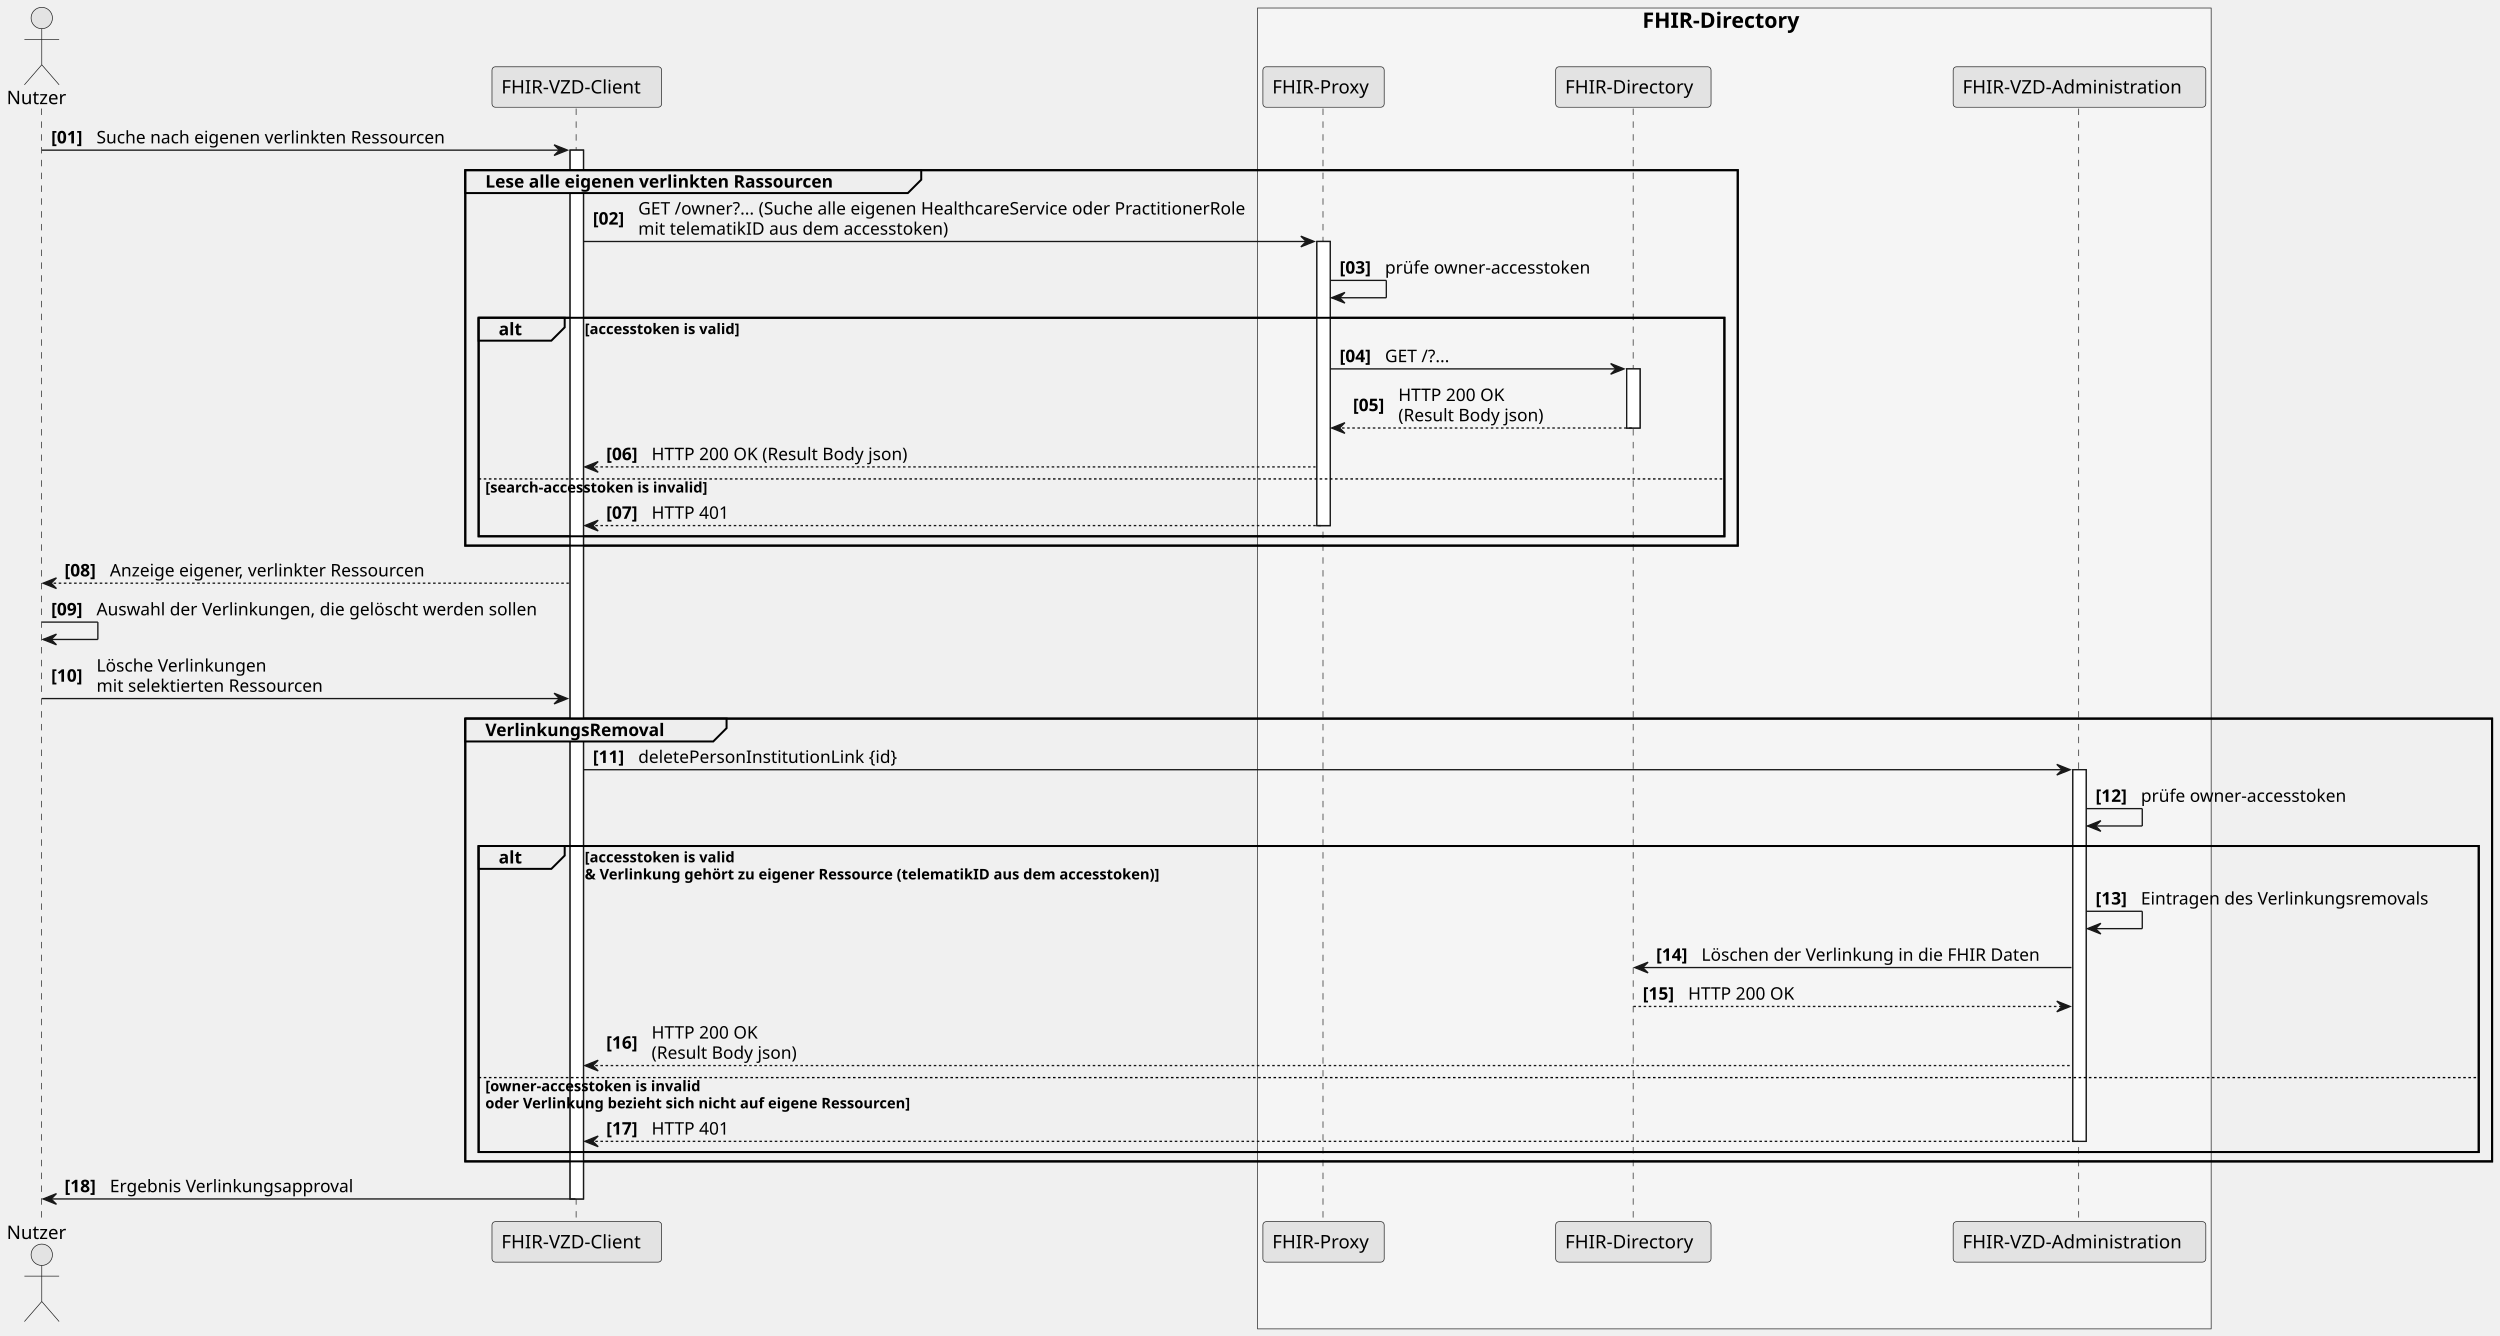
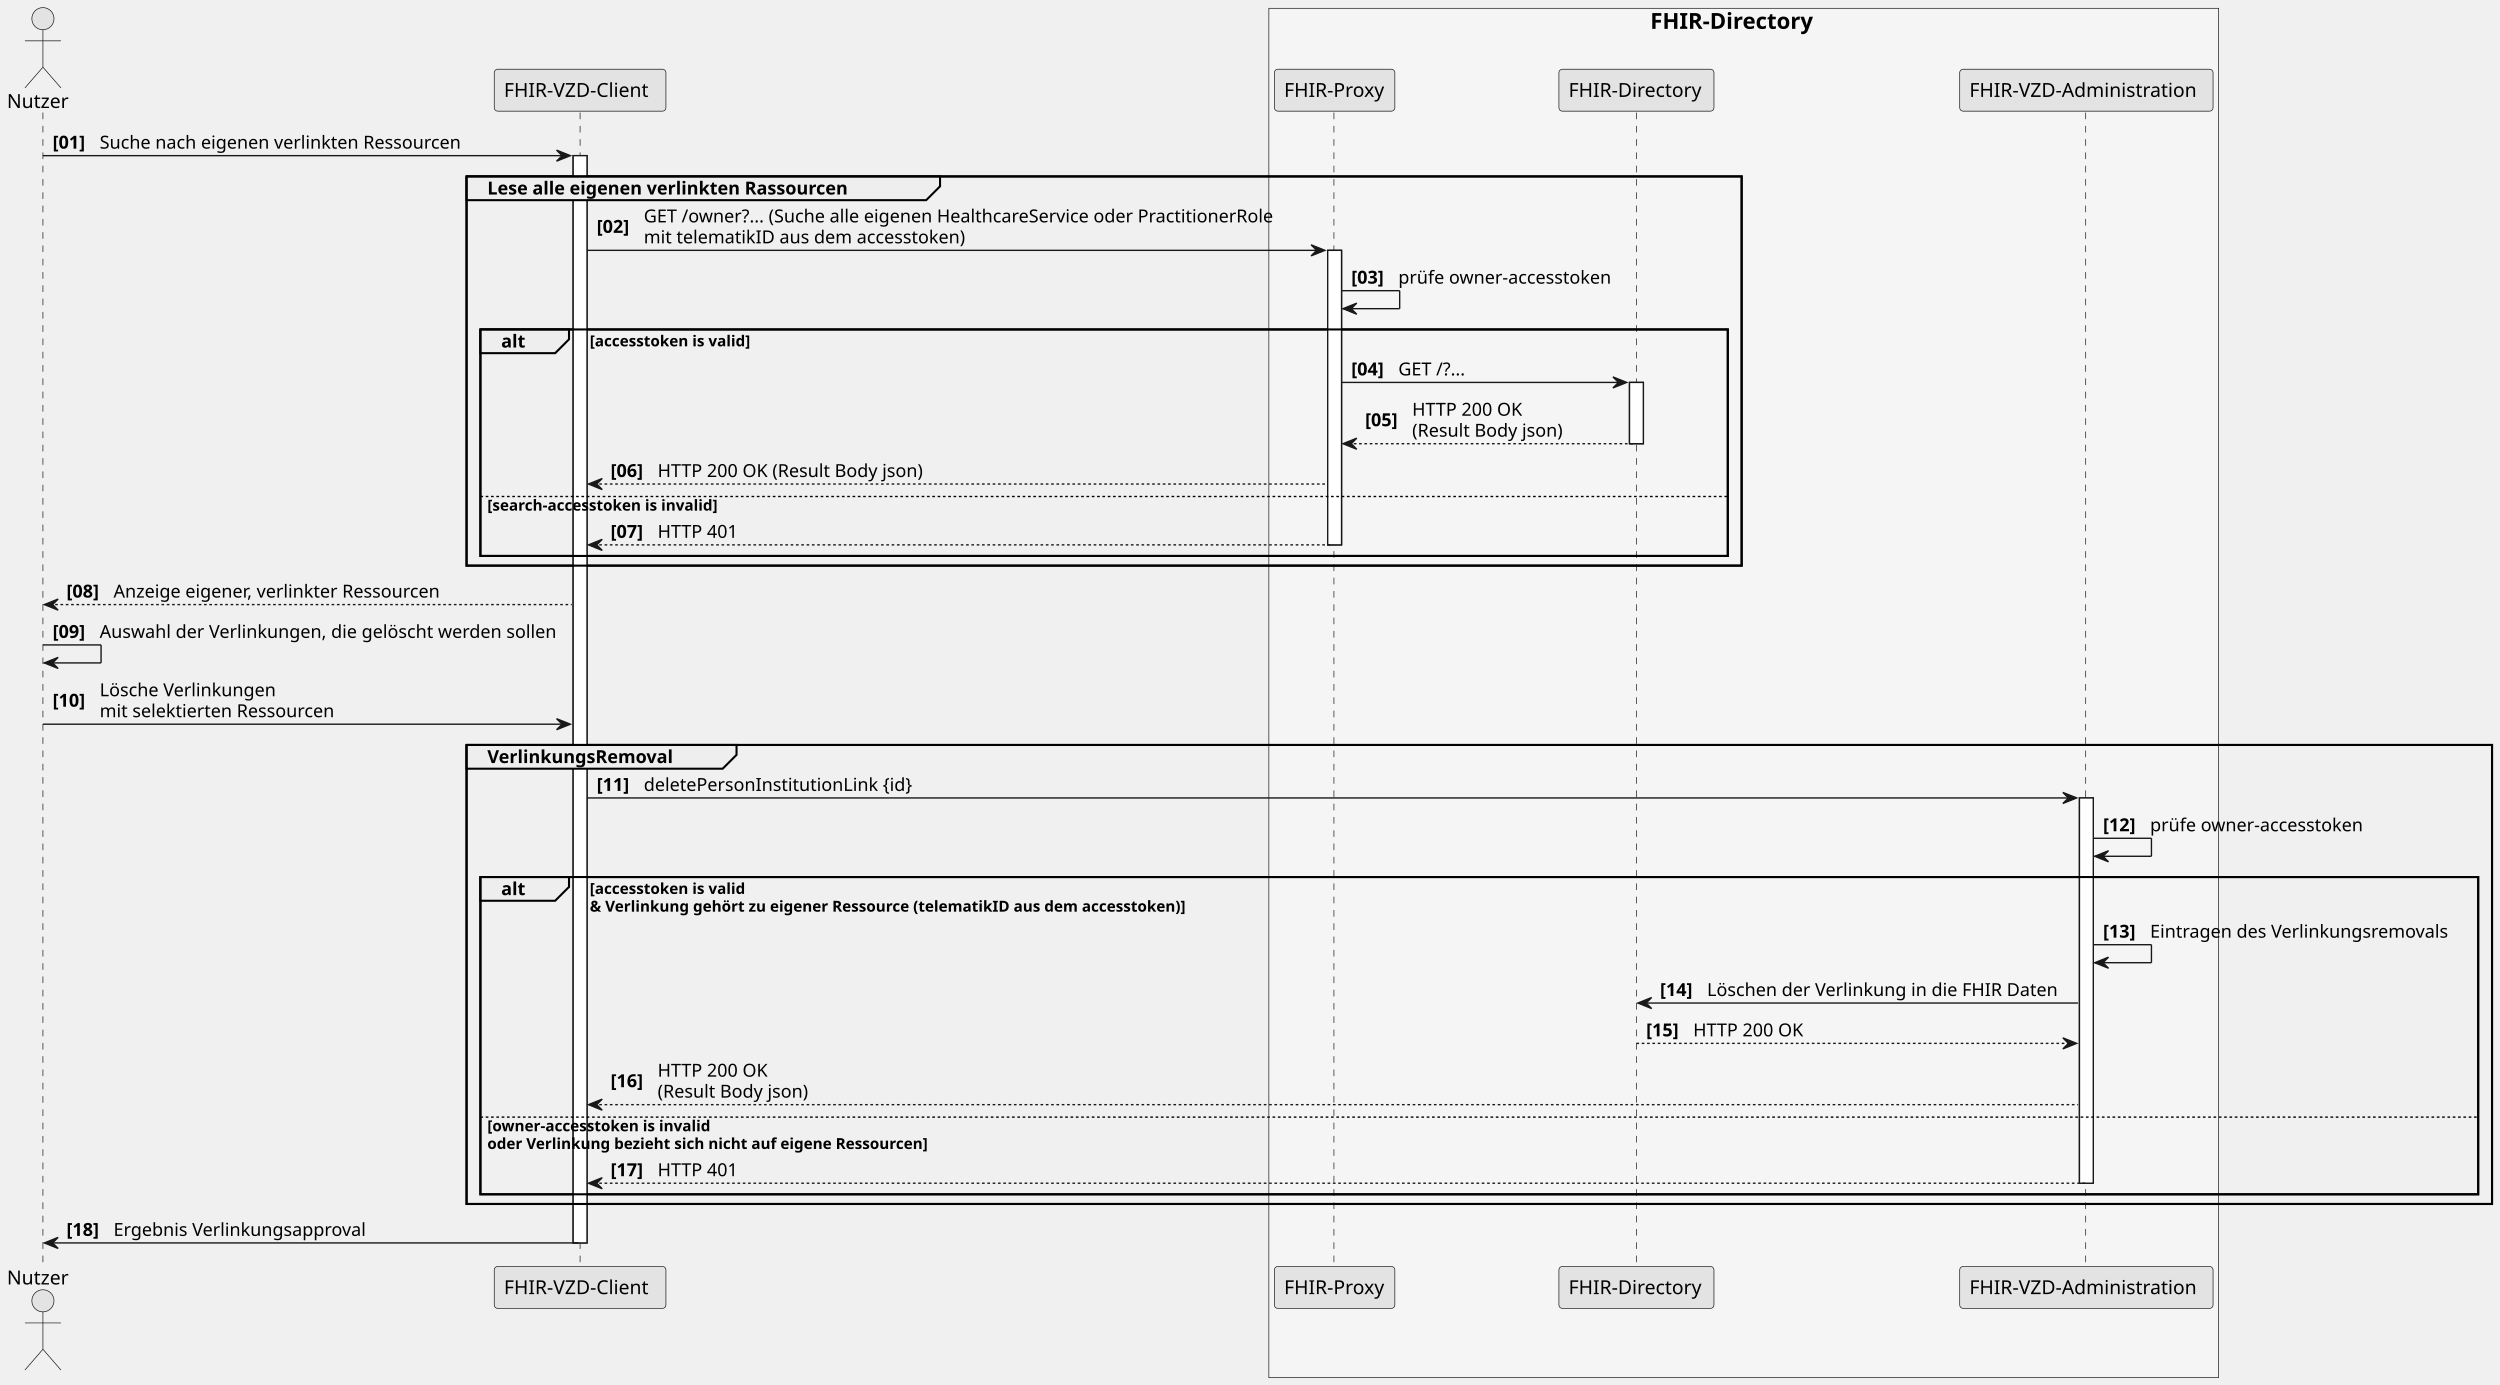
- <svg xmlns="http://www.w3.org/2000/svg" contentStyleType="text/css" height="1042.708px" preserveAspectRatio="none" style="width:1950px;height:1042px;background:#FFFFFF;" version="1.1" viewBox="0 0 1950 1042" width="1950px" zoomAndPan="magnify">
+ <svg xmlns="http://www.w3.org/2000/svg" contentStyleType="text/css" height="1042.708px" preserveAspectRatio="none" style="width:1881px;height:1042px;background:#FFFFFF;" version="1.1" viewBox="0 0 1881 1042" width="1881.25px" zoomAndPan="magnify">
  <defs />
  <g>
-     <rect fill="#F5F5F5" height="1030.282" style="stroke:#181818;stroke-width:0.521;" width="743.806" x="980.895" y="6.25" />
-     <text fill="#000000" font-family="sans-serif" font-size="16.667" font-weight="bold" lengthAdjust="spacing" textLength="138.737" x="1281.072" y="21.72">FHIR-Directory</text>
-     <text fill="#000000" font-family="sans-serif" font-size="13.542" font-weight="bold" lengthAdjust="spacing" textLength="4.715" x="1419.809" y="22.457"> </text>
-     <rect fill="#FFFFFF" height="818.066" style="stroke:#181818;stroke-width:1.042;" width="10.417" x="444.695" y="117.114" />
-     <rect fill="#FFFFFF" height="221.598" style="stroke:#181818;stroke-width:1.042;" width="10.417" x="1027.157" y="188.363" />
-     <rect fill="#FFFFFF" height="46.11" style="stroke:#181818;stroke-width:1.042;" width="10.417" x="1268.82" y="287.736" />
-     <rect fill="#FFFFFF" height="289.876" style="stroke:#181818;stroke-width:1.042;" width="10.417" x="1616.796" y="600.374" />
-     <rect fill="none" height="292.847" style="stroke:#000000;stroke-width:1.562;" width="992.531" x="362.914" y="132.739" />
-     <rect fill="none" height="170.418" style="stroke:#000000;stroke-width:1.562;" width="971.698" x="373.331" y="247.876" />
-     <rect fill="none" height="345.361" style="stroke:#000000;stroke-width:1.562;" width="1580.922" x="362.914" y="560.514" />
-     <rect fill="none" height="238.696" style="stroke:#000000;stroke-width:1.562;" width="1560.089" x="373.331" y="659.888" />
+     <rect fill="#F5F5F5" height="1030.282" style="stroke:#181818;stroke-width:0.521;" width="714.583" x="954.688" y="6.25" />
+     <text fill="#000000" font-family="sans-serif" font-size="16.667" font-weight="bold" lengthAdjust="spacing" textLength="135.417" x="1241.667" y="21.72">FHIR-Directory</text>
+     <text fill="#000000" font-family="sans-serif" font-size="13.542" font-weight="bold" lengthAdjust="spacing" textLength="5.208" x="1377.083" y="22.457"> </text>
+     <rect fill="#FFFFFF" height="818.066" style="stroke:#181818;stroke-width:1.042;" width="10.417" x="431.25" y="117.114" />
+     <rect fill="#FFFFFF" height="221.598" style="stroke:#181818;stroke-width:1.042;" width="10.417" x="998.958" y="188.363" />
+     <rect fill="#FFFFFF" height="46.11" style="stroke:#181818;stroke-width:1.042;" width="10.417" x="1226.042" y="287.736" />
+     <rect fill="#FFFFFF" height="289.876" style="stroke:#181818;stroke-width:1.042;" width="10.417" x="1564.583" y="600.374" />
+     <rect fill="none" height="292.847" style="stroke:#000000;stroke-width:1.562;" width="959.375" x="351.042" y="132.739" />
+     <rect fill="none" height="170.418" style="stroke:#000000;stroke-width:1.562;" width="938.542" x="361.458" y="247.876" />
+     <rect fill="none" height="345.361" style="stroke:#000000;stroke-width:1.562;" width="1523.958" x="351.042" y="560.514" />
+     <rect fill="none" height="238.696" style="stroke:#000000;stroke-width:1.562;" width="1503.125" x="361.458" y="659.888" />
    <line style="stroke:#181818;stroke-width:0.521;stroke-dasharray:5.0,5.0;" x1="32.292" x2="32.292" y1="84.684" y2="953.931" />
-     <line style="stroke:#181818;stroke-width:0.521;stroke-dasharray:5.0,5.0;" x1="449.372" x2="449.372" y1="84.684" y2="953.931" />
-     <line style="stroke:#181818;stroke-width:0.521;stroke-dasharray:5.0,5.0;" x1="1031.937" x2="1031.937" y1="84.684" y2="953.931" />
-     <line style="stroke:#181818;stroke-width:0.521;stroke-dasharray:5.0,5.0;" x1="1273.862" x2="1273.862" y1="84.684" y2="953.931" />
-     <line style="stroke:#181818;stroke-width:0.521;stroke-dasharray:5.0,5.0;" x1="1621.391" x2="1621.391" y1="84.684" y2="953.931" />
-     <text fill="#000000" font-family="sans-serif" font-size="14.583" lengthAdjust="spacing" textLength="48.492" x="5.208" y="81.245">Nutzer</text>
-     <ellipse cx="32.58" cy="14.062" fill="#E3E3E3" rx="8.333" ry="8.333" style="stroke:#181818;stroke-width:0.521;" />
-     <path d="M32.58,22.396 L32.58,50.521 M19.038,30.729 L46.121,30.729 M32.58,50.521 L19.038,66.146 M32.58,50.521 L46.121,66.146 " fill="none" style="stroke:#181818;stroke-width:0.521;" />
-     <text fill="#000000" font-family="sans-serif" font-size="14.583" lengthAdjust="spacing" textLength="48.492" x="5.208" y="966.426">Nutzer</text>
-     <ellipse cx="32.58" cy="978.719" fill="#E3E3E3" rx="8.333" ry="8.333" style="stroke:#181818;stroke-width:0.521;" />
-     <path d="M32.58,987.052 L32.58,1015.177 M19.038,995.386 L46.121,995.386 M32.58,1015.177 L19.038,1030.802 M32.58,1015.177 L46.121,1030.802 " fill="none" style="stroke:#181818;stroke-width:0.521;" />
-     <rect fill="#E3E3E3" height="31.559" rx="2.604" ry="2.604" style="stroke:#181818;stroke-width:0.521;" width="132.311" x="383.747" y="52.083" />
-     <text fill="#000000" font-family="sans-serif" font-size="14.583" lengthAdjust="spacing" textLength="117.728" x="391.039" y="72.912">FHIR-VZD-Client</text>
-     <rect fill="#E3E3E3" height="31.559" rx="2.604" ry="2.604" style="stroke:#181818;stroke-width:0.521;" width="132.311" x="383.747" y="952.889" />
-     <text fill="#000000" font-family="sans-serif" font-size="14.583" lengthAdjust="spacing" textLength="117.728" x="391.039" y="973.717">FHIR-VZD-Client</text>
-     <rect fill="#E3E3E3" height="31.559" rx="2.604" ry="2.604" style="stroke:#181818;stroke-width:0.521;" width="94.606" x="985.062" y="52.083" />
-     <text fill="#000000" font-family="sans-serif" font-size="14.583" lengthAdjust="spacing" textLength="80.023" x="992.353" y="72.912">FHIR-Proxy</text>
-     <rect fill="#E3E3E3" height="31.559" rx="2.604" ry="2.604" style="stroke:#181818;stroke-width:0.521;" width="94.606" x="985.062" y="952.889" />
-     <text fill="#000000" font-family="sans-serif" font-size="14.583" lengthAdjust="spacing" textLength="80.023" x="992.353" y="973.717">FHIR-Proxy</text>
-     <rect fill="#E3E3E3" height="31.559" rx="2.604" ry="2.604" style="stroke:#181818;stroke-width:0.521;" width="121.167" x="1213.445" y="52.083" />
-     <text fill="#000000" font-family="sans-serif" font-size="14.583" lengthAdjust="spacing" textLength="106.584" x="1220.737" y="72.912">FHIR-Directory</text>
-     <rect fill="#E3E3E3" height="31.559" rx="2.604" ry="2.604" style="stroke:#181818;stroke-width:0.521;" width="121.167" x="1213.445" y="952.889" />
-     <text fill="#000000" font-family="sans-serif" font-size="14.583" lengthAdjust="spacing" textLength="106.584" x="1220.737" y="973.717">FHIR-Directory</text>
-     <rect fill="#E3E3E3" height="31.559" rx="2.604" ry="2.604" style="stroke:#181818;stroke-width:0.521;" width="197.06" x="1523.474" y="52.083" />
-     <text fill="#000000" font-family="sans-serif" font-size="14.583" lengthAdjust="spacing" textLength="182.477" x="1530.766" y="72.912">FHIR-VZD-Administration</text>
-     <rect fill="#E3E3E3" height="31.559" rx="2.604" ry="2.604" style="stroke:#181818;stroke-width:0.521;" width="197.06" x="1523.474" y="952.889" />
-     <text fill="#000000" font-family="sans-serif" font-size="14.583" lengthAdjust="spacing" textLength="182.477" x="1530.766" y="973.717">FHIR-VZD-Administration</text>
-     <rect fill="#FFFFFF" height="818.066" style="stroke:#181818;stroke-width:1.042;" width="10.417" x="444.695" y="117.114" />
-     <rect fill="#FFFFFF" height="221.598" style="stroke:#181818;stroke-width:1.042;" width="10.417" x="1027.157" y="188.363" />
-     <rect fill="#FFFFFF" height="46.11" style="stroke:#181818;stroke-width:1.042;" width="10.417" x="1268.82" y="287.736" />
-     <rect fill="#FFFFFF" height="289.876" style="stroke:#181818;stroke-width:1.042;" width="10.417" x="1616.796" y="600.374" />
-     <polygon fill="#181818" points="432.195,112.948,442.611,117.114,432.195,121.281,436.361,117.114" style="stroke:#181818;stroke-width:1.042;" />
-     <line style="stroke:#181818;stroke-width:1.042;" x1="32.58" x2="438.445" y1="117.114" y2="117.114" />
-     <text fill="#000000" font-family="sans-serif" font-size="13.542" font-weight="bold" lengthAdjust="spacing" textLength="31.223" x="39.871" y="111.837">[01]</text>
-     <text fill="#000000" font-family="sans-serif" font-size="13.542" lengthAdjust="spacing" textLength="292.911" x="75.26" y="111.837">Suche nach eigenen verlinkten Ressourcen</text>
-     <path d="M362.914,132.739 L718.556,132.739 L718.556,140.169 L708.139,150.586 L362.914,150.586 L362.914,132.739 " fill="#EEEEEE" style="stroke:#000000;stroke-width:1.562;" />
-     <rect fill="none" height="292.847" style="stroke:#000000;stroke-width:1.562;" width="992.531" x="362.914" y="132.739" />
-     <text fill="#000000" font-family="sans-serif" font-size="13.542" font-weight="bold" lengthAdjust="spacing" textLength="308.767" x="378.539" y="146.351">Lese alle eigenen verlinkten Rassourcen</text>
-     <polygon fill="#181818" points="1014.657,184.196,1025.073,188.363,1014.657,192.529,1018.823,188.363" style="stroke:#181818;stroke-width:1.042;" />
-     <line style="stroke:#181818;stroke-width:1.042;" x1="455.111" x2="1020.907" y1="188.363" y2="188.363" />
-     <text fill="#000000" font-family="sans-serif" font-size="13.542" font-weight="bold" lengthAdjust="spacing" textLength="31.223" x="462.403" y="175.204">[02]</text>
-     <text fill="#000000" font-family="sans-serif" font-size="13.542" lengthAdjust="spacing" textLength="512.56" x="497.792" y="167.322">GET /owner?... (Suche alle eigenen HealthcareService oder PractitionerRole</text>
-     <text fill="#000000" font-family="sans-serif" font-size="13.542" lengthAdjust="spacing" textLength="261.358" x="497.792" y="183.086">mit telematikID aus dem accesstoken)</text>
-     <line style="stroke:#181818;stroke-width:1.042;" x1="1037.573" x2="1081.323" y1="218.709" y2="218.709" />
-     <line style="stroke:#181818;stroke-width:1.042;" x1="1081.323" x2="1081.323" y1="218.709" y2="232.251" />
-     <line style="stroke:#181818;stroke-width:1.042;" x1="1038.615" x2="1081.323" y1="232.251" y2="232.251" />
-     <polygon fill="#181818" points="1049.032,228.084,1038.615,232.251,1049.032,236.418,1044.865,232.251" style="stroke:#181818;stroke-width:1.042;" />
-     <text fill="#000000" font-family="sans-serif" font-size="13.542" font-weight="bold" lengthAdjust="spacing" textLength="31.223" x="1044.865" y="213.432">[03]</text>
-     <text fill="#000000" font-family="sans-serif" font-size="13.542" lengthAdjust="spacing" textLength="170.858" x="1080.254" y="213.432">prüfe owner-accesstoken</text>
-     <path d="M373.331,247.876 L440.459,247.876 L440.459,255.306 L430.042,265.723 L373.331,265.723 L373.331,247.876 " fill="#EEEEEE" style="stroke:#000000;stroke-width:1.562;" />
-     <rect fill="none" height="170.418" style="stroke:#000000;stroke-width:1.562;" width="971.698" x="373.331" y="247.876" />
-     <text fill="#000000" font-family="sans-serif" font-size="13.542" font-weight="bold" lengthAdjust="spacing" textLength="20.253" x="388.956" y="261.487">alt</text>
-     <text fill="#000000" font-family="sans-serif" font-size="11.458" font-weight="bold" lengthAdjust="spacing" textLength="140.085" x="456.084" y="260.595">[accesstoken is valid]</text>
-     <polygon fill="#181818" points="1256.32,283.569,1266.737,287.736,1256.32,291.903,1260.487,287.736" style="stroke:#181818;stroke-width:1.042;" />
-     <line style="stroke:#181818;stroke-width:1.042;" x1="1037.573" x2="1262.57" y1="287.736" y2="287.736" />
-     <text fill="#000000" font-family="sans-serif" font-size="13.542" font-weight="bold" lengthAdjust="spacing" textLength="31.223" x="1044.865" y="282.459">[04]</text>
-     <text fill="#000000" font-family="sans-serif" font-size="13.542" lengthAdjust="spacing" textLength="56.289" x="1080.254" y="282.459">GET /?...</text>
-     <polygon fill="#181818" points="1049.032,329.679,1038.615,333.846,1049.032,338.013,1044.865,333.846" style="stroke:#181818;stroke-width:1.042;" />
-     <line style="stroke:#181818;stroke-width:1.042;stroke-dasharray:2.0,2.0;" x1="1042.782" x2="1272.987" y1="333.846" y2="333.846" />
-     <text fill="#000000" font-family="sans-serif" font-size="13.542" font-weight="bold" lengthAdjust="spacing" textLength="31.223" x="1055.282" y="320.687">[05]</text>
-     <text fill="#000000" font-family="sans-serif" font-size="13.542" lengthAdjust="spacing" textLength="88.887" x="1090.671" y="312.806">HTTP 200 OK</text>
-     <text fill="#000000" font-family="sans-serif" font-size="13.542" lengthAdjust="spacing" textLength="123.495" x="1090.671" y="328.569">(Result Body json)</text>
-     <polygon fill="#181818" points="466.57,360.026,456.153,364.193,466.57,368.359,462.403,364.193" style="stroke:#181818;stroke-width:1.042;" />
-     <line style="stroke:#181818;stroke-width:1.042;stroke-dasharray:2.0,2.0;" x1="460.32" x2="1026.115" y1="364.193" y2="364.193" />
-     <text fill="#000000" font-family="sans-serif" font-size="13.542" font-weight="bold" lengthAdjust="spacing" textLength="31.223" x="472.82" y="358.916">[06]</text>
-     <text fill="#000000" font-family="sans-serif" font-size="13.542" lengthAdjust="spacing" textLength="216.686" x="508.209" y="358.916">HTTP 200 OK (Result Body json)</text>
-     <line style="stroke:#000000;stroke-width:1.042;stroke-dasharray:2.0,2.0;" x1="373.331" x2="1345.029" y1="373.568" y2="373.568" />
-     <text fill="#000000" font-family="sans-serif" font-size="11.458" font-weight="bold" lengthAdjust="spacing" textLength="199.849" x="378.539" y="384.204">[search-accesstoken is invalid]</text>
-     <polygon fill="#181818" points="466.57,405.794,456.153,409.961,466.57,414.128,462.403,409.961" style="stroke:#181818;stroke-width:1.042;" />
-     <line style="stroke:#181818;stroke-width:1.042;stroke-dasharray:2.0,2.0;" x1="460.32" x2="1031.323" y1="409.961" y2="409.961" />
-     <text fill="#000000" font-family="sans-serif" font-size="13.542" font-weight="bold" lengthAdjust="spacing" textLength="31.223" x="472.82" y="404.684">[07]</text>
-     <text fill="#000000" font-family="sans-serif" font-size="13.542" lengthAdjust="spacing" textLength="65.044" x="508.209" y="404.684">HTTP 401</text>
-     <polygon fill="#181818" points="44.038,450.724,33.621,454.891,44.038,459.058,39.871,454.891" style="stroke:#181818;stroke-width:1.042;" />
-     <line style="stroke:#181818;stroke-width:1.042;stroke-dasharray:2.0,2.0;" x1="37.788" x2="443.653" y1="454.891" y2="454.891" />
-     <text fill="#000000" font-family="sans-serif" font-size="13.542" font-weight="bold" lengthAdjust="spacing" textLength="31.223" x="50.288" y="449.614">[08]</text>
-     <text fill="#000000" font-family="sans-serif" font-size="13.542" lengthAdjust="spacing" textLength="266.41" x="85.677" y="449.614">Anzeige eigener, verlinkter Ressourcen</text>
-     <line style="stroke:#181818;stroke-width:1.042;" x1="32.58" x2="76.329" y1="485.238" y2="485.238" />
-     <line style="stroke:#181818;stroke-width:1.042;" x1="76.329" x2="76.329" y1="485.238" y2="498.779" />
-     <line style="stroke:#181818;stroke-width:1.042;" x1="33.621" x2="76.329" y1="498.779" y2="498.779" />
-     <polygon fill="#181818" points="44.038,494.613,33.621,498.779,44.038,502.946,39.871,498.779" style="stroke:#181818;stroke-width:1.042;" />
-     <text fill="#000000" font-family="sans-serif" font-size="13.542" font-weight="bold" lengthAdjust="spacing" textLength="31.223" x="39.871" y="479.961">[09]</text>
-     <text fill="#000000" font-family="sans-serif" font-size="13.542" lengthAdjust="spacing" textLength="367.351" x="75.26" y="479.961">Auswahl der Verlinkungen, die gelöscht werden sollen</text>
-     <polygon fill="#181818" points="432.195,540.723,442.611,544.889,432.195,549.056,436.361,544.889" style="stroke:#181818;stroke-width:1.042;" />
-     <line style="stroke:#181818;stroke-width:1.042;" x1="32.58" x2="438.445" y1="544.889" y2="544.889" />
-     <text fill="#000000" font-family="sans-serif" font-size="13.542" font-weight="bold" lengthAdjust="spacing" textLength="31.223" x="39.871" y="531.731">[10]</text>
-     <text fill="#000000" font-family="sans-serif" font-size="13.542" lengthAdjust="spacing" textLength="141.334" x="75.26" y="523.849">Lösche Verlinkungen</text>
-     <text fill="#000000" font-family="sans-serif" font-size="13.542" lengthAdjust="spacing" textLength="190.033" x="75.26" y="539.612">mit selektierten Ressourcen</text>
-     <path d="M362.914,560.514 L566.728,560.514 L566.728,567.944 L556.312,578.361 L362.914,578.361 L362.914,560.514 " fill="#EEEEEE" style="stroke:#000000;stroke-width:1.562;" />
-     <rect fill="none" height="345.361" style="stroke:#000000;stroke-width:1.562;" width="1580.922" x="362.914" y="560.514" />
-     <text fill="#000000" font-family="sans-serif" font-size="13.542" font-weight="bold" lengthAdjust="spacing" textLength="156.939" x="378.539" y="574.126">VerlinkungsRemoval</text>
-     <polygon fill="#181818" points="1604.296,596.208,1614.713,600.374,1604.296,604.541,1608.463,600.374" style="stroke:#181818;stroke-width:1.042;" />
-     <line style="stroke:#181818;stroke-width:1.042;" x1="455.111" x2="1610.546" y1="600.374" y2="600.374" />
-     <text fill="#000000" font-family="sans-serif" font-size="13.542" font-weight="bold" lengthAdjust="spacing" textLength="31.223" x="462.403" y="595.097">[11]</text>
-     <text fill="#000000" font-family="sans-serif" font-size="13.542" lengthAdjust="spacing" textLength="218.809" x="497.792" y="595.097">deletePersonInstitutionLink {id}</text>
-     <line style="stroke:#181818;stroke-width:1.042;" x1="1627.213" x2="1670.963" y1="630.721" y2="630.721" />
-     <line style="stroke:#181818;stroke-width:1.042;" x1="1670.963" x2="1670.963" y1="630.721" y2="644.263" />
-     <line style="stroke:#181818;stroke-width:1.042;" x1="1628.254" x2="1670.963" y1="644.263" y2="644.263" />
-     <polygon fill="#181818" points="1638.671,640.096,1628.254,644.263,1638.671,648.429,1634.504,644.263" style="stroke:#181818;stroke-width:1.042;" />
-     <text fill="#000000" font-family="sans-serif" font-size="13.542" font-weight="bold" lengthAdjust="spacing" textLength="31.223" x="1634.504" y="625.444">[12]</text>
-     <text fill="#000000" font-family="sans-serif" font-size="13.542" lengthAdjust="spacing" textLength="170.858" x="1669.893" y="625.444">prüfe owner-accesstoken</text>
-     <path d="M373.331,659.888 L440.459,659.888 L440.459,667.318 L430.042,677.734 L373.331,677.734 L373.331,659.888 " fill="#EEEEEE" style="stroke:#000000;stroke-width:1.562;" />
-     <rect fill="none" height="238.696" style="stroke:#000000;stroke-width:1.562;" width="1560.089" x="373.331" y="659.888" />
-     <text fill="#000000" font-family="sans-serif" font-size="13.542" font-weight="bold" lengthAdjust="spacing" textLength="20.253" x="388.956" y="673.499">alt</text>
-     <text fill="#000000" font-family="sans-serif" font-size="11.458" font-weight="bold" lengthAdjust="spacing" textLength="134.848" x="456.084" y="672.607">[accesstoken is valid</text>
-     <text fill="#000000" font-family="sans-serif" font-size="11.458" font-weight="bold" lengthAdjust="spacing" textLength="511.401" x="456.084" y="685.945">&amp; Verlinkung gehört zu eigener Ressource (telematikID aus dem accesstoken)]</text>
-     <line style="stroke:#181818;stroke-width:1.042;" x1="1627.213" x2="1670.963" y1="710.799" y2="710.799" />
-     <line style="stroke:#181818;stroke-width:1.042;" x1="1670.963" x2="1670.963" y1="710.799" y2="724.341" />
-     <line style="stroke:#181818;stroke-width:1.042;" x1="1628.254" x2="1670.963" y1="724.341" y2="724.341" />
-     <polygon fill="#181818" points="1638.671,720.174,1628.254,724.341,1638.671,728.508,1634.504,724.341" style="stroke:#181818;stroke-width:1.042;" />
-     <text fill="#000000" font-family="sans-serif" font-size="13.542" font-weight="bold" lengthAdjust="spacing" textLength="31.223" x="1634.504" y="705.522">[13]</text>
-     <text fill="#000000" font-family="sans-serif" font-size="13.542" lengthAdjust="spacing" textLength="240.609" x="1669.893" y="705.522">Eintragen des Verlinkungsremovals</text>
-     <polygon fill="#181818" points="1285.487,750.521,1275.07,754.688,1285.487,758.854,1281.32,754.688" style="stroke:#181818;stroke-width:1.042;" />
-     <line style="stroke:#181818;stroke-width:1.042;" x1="1279.237" x2="1615.754" y1="754.688" y2="754.688" />
-     <text fill="#000000" font-family="sans-serif" font-size="13.542" font-weight="bold" lengthAdjust="spacing" textLength="31.223" x="1291.737" y="749.41">[14]</text>
-     <text fill="#000000" font-family="sans-serif" font-size="13.542" lengthAdjust="spacing" textLength="282.378" x="1327.126" y="749.41">Löschen der Verlinkung in die FHIR Daten</text>
-     <polygon fill="#181818" points="1604.296,780.867,1614.713,785.034,1604.296,789.201,1608.463,785.034" style="stroke:#181818;stroke-width:1.042;" />
-     <line style="stroke:#181818;stroke-width:1.042;stroke-dasharray:2.0,2.0;" x1="1274.028" x2="1610.546" y1="785.034" y2="785.034" />
-     <text fill="#000000" font-family="sans-serif" font-size="13.542" font-weight="bold" lengthAdjust="spacing" textLength="31.223" x="1281.32" y="779.757">[15]</text>
-     <text fill="#000000" font-family="sans-serif" font-size="13.542" lengthAdjust="spacing" textLength="88.887" x="1316.709" y="779.757">HTTP 200 OK</text>
-     <polygon fill="#181818" points="466.57,826.977,456.153,831.144,466.57,835.311,462.403,831.144" style="stroke:#181818;stroke-width:1.042;" />
-     <line style="stroke:#181818;stroke-width:1.042;stroke-dasharray:2.0,2.0;" x1="460.32" x2="1615.754" y1="831.144" y2="831.144" />
-     <text fill="#000000" font-family="sans-serif" font-size="13.542" font-weight="bold" lengthAdjust="spacing" textLength="31.223" x="472.82" y="817.986">[16]</text>
-     <text fill="#000000" font-family="sans-serif" font-size="13.542" lengthAdjust="spacing" textLength="88.887" x="508.209" y="810.104">HTTP 200 OK</text>
-     <text fill="#000000" font-family="sans-serif" font-size="13.542" lengthAdjust="spacing" textLength="123.495" x="508.209" y="825.867">(Result Body json)</text>
-     <line style="stroke:#000000;stroke-width:1.042;stroke-dasharray:2.0,2.0;" x1="373.331" x2="1933.419" y1="840.519" y2="840.519" />
-     <text fill="#000000" font-family="sans-serif" font-size="11.458" font-weight="bold" lengthAdjust="spacing" textLength="191.726" x="378.539" y="851.155">[owner-accesstoken is invalid</text>
-     <text fill="#000000" font-family="sans-serif" font-size="11.458" font-weight="bold" lengthAdjust="spacing" textLength="378.394" x="378.539" y="864.493">oder Verlinkung bezieht sich nicht auf eigene Ressourcen]</text>
-     <polygon fill="#181818" points="466.57,886.084,456.153,890.251,466.57,894.417,462.403,890.251" style="stroke:#181818;stroke-width:1.042;" />
-     <line style="stroke:#181818;stroke-width:1.042;stroke-dasharray:2.0,2.0;" x1="460.32" x2="1620.963" y1="890.251" y2="890.251" />
-     <text fill="#000000" font-family="sans-serif" font-size="13.542" font-weight="bold" lengthAdjust="spacing" textLength="31.223" x="472.82" y="884.974">[17]</text>
-     <text fill="#000000" font-family="sans-serif" font-size="13.542" lengthAdjust="spacing" textLength="65.044" x="508.209" y="884.974">HTTP 401</text>
-     <polygon fill="#181818" points="44.038,931.014,33.621,935.181,44.038,939.347,39.871,935.181" style="stroke:#181818;stroke-width:1.042;" />
-     <line style="stroke:#181818;stroke-width:1.042;" x1="37.788" x2="448.861" y1="935.181" y2="935.181" />
-     <text fill="#000000" font-family="sans-serif" font-size="13.542" font-weight="bold" lengthAdjust="spacing" textLength="31.223" x="50.288" y="929.904">[18]</text>
-     <text fill="#000000" font-family="sans-serif" font-size="13.542" lengthAdjust="spacing" textLength="202.695" x="85.677" y="929.904">Ergebnis Verlinkungsapproval</text>
+     <line style="stroke:#181818;stroke-width:0.521;stroke-dasharray:5.0,5.0;" x1="436.458" x2="436.458" y1="84.684" y2="953.931" />
+     <line style="stroke:#181818;stroke-width:0.521;stroke-dasharray:5.0,5.0;" x1="1003.646" x2="1003.646" y1="84.684" y2="953.931" />
+     <line style="stroke:#181818;stroke-width:0.521;stroke-dasharray:5.0,5.0;" x1="1231.25" x2="1231.25" y1="84.684" y2="953.931" />
+     <line style="stroke:#181818;stroke-width:0.521;stroke-dasharray:5.0,5.0;" x1="1569.271" x2="1569.271" y1="84.684" y2="953.931" />
+     <text fill="#000000" font-family="sans-serif" font-size="14.583" lengthAdjust="spacing" textLength="47.917" x="5.208" y="81.245">Nutzer</text>
+     <ellipse cx="32.292" cy="14.062" fill="#E3E3E3" rx="8.333" ry="8.333" style="stroke:#181818;stroke-width:0.521;" />
+     <path d="M32.292,22.396 L32.292,50.521 M18.75,30.729 L45.833,30.729 M32.292,50.521 L18.75,66.146 M32.292,50.521 L45.833,66.146 " fill="none" style="stroke:#181818;stroke-width:0.521;" />
+     <text fill="#000000" font-family="sans-serif" font-size="14.583" lengthAdjust="spacing" textLength="47.917" x="5.208" y="966.426">Nutzer</text>
+     <ellipse cx="32.292" cy="978.719" fill="#E3E3E3" rx="8.333" ry="8.333" style="stroke:#181818;stroke-width:0.521;" />
+     <path d="M32.292,987.052 L32.292,1015.177 M18.75,995.386 L45.833,995.386 M32.292,1015.177 L18.75,1030.802 M32.292,1015.177 L45.833,1030.802 " fill="none" style="stroke:#181818;stroke-width:0.521;" />
+     <rect fill="#E3E3E3" height="31.559" rx="2.604" ry="2.604" style="stroke:#181818;stroke-width:0.521;" width="129.167" x="371.875" y="52.083" />
+     <text fill="#000000" font-family="sans-serif" font-size="14.583" lengthAdjust="spacing" textLength="114.583" x="379.167" y="72.912">FHIR-VZD-Client</text>
+     <rect fill="#E3E3E3" height="31.559" rx="2.604" ry="2.604" style="stroke:#181818;stroke-width:0.521;" width="129.167" x="371.875" y="952.889" />
+     <text fill="#000000" font-family="sans-serif" font-size="14.583" lengthAdjust="spacing" textLength="114.583" x="379.167" y="973.717">FHIR-VZD-Client</text>
+     <rect fill="#E3E3E3" height="31.559" rx="2.604" ry="2.604" style="stroke:#181818;stroke-width:0.521;" width="90.625" x="958.854" y="52.083" />
+     <text fill="#000000" font-family="sans-serif" font-size="14.583" lengthAdjust="spacing" textLength="76.042" x="966.146" y="72.912">FHIR-Proxy</text>
+     <rect fill="#E3E3E3" height="31.559" rx="2.604" ry="2.604" style="stroke:#181818;stroke-width:0.521;" width="90.625" x="958.854" y="952.889" />
+     <text fill="#000000" font-family="sans-serif" font-size="14.583" lengthAdjust="spacing" textLength="76.042" x="966.146" y="973.717">FHIR-Proxy</text>
+     <rect fill="#E3E3E3" height="31.559" rx="2.604" ry="2.604" style="stroke:#181818;stroke-width:0.521;" width="116.667" x="1172.917" y="52.083" />
+     <text fill="#000000" font-family="sans-serif" font-size="14.583" lengthAdjust="spacing" textLength="102.083" x="1180.208" y="72.912">FHIR-Directory</text>
+     <rect fill="#E3E3E3" height="31.559" rx="2.604" ry="2.604" style="stroke:#181818;stroke-width:0.521;" width="116.667" x="1172.917" y="952.889" />
+     <text fill="#000000" font-family="sans-serif" font-size="14.583" lengthAdjust="spacing" textLength="102.083" x="1180.208" y="973.717">FHIR-Directory</text>
+     <rect fill="#E3E3E3" height="31.559" rx="2.604" ry="2.604" style="stroke:#181818;stroke-width:0.521;" width="190.625" x="1474.479" y="52.083" />
+     <text fill="#000000" font-family="sans-serif" font-size="14.583" lengthAdjust="spacing" textLength="176.042" x="1481.771" y="72.912">FHIR-VZD-Administration</text>
+     <rect fill="#E3E3E3" height="31.559" rx="2.604" ry="2.604" style="stroke:#181818;stroke-width:0.521;" width="190.625" x="1474.479" y="952.889" />
+     <text fill="#000000" font-family="sans-serif" font-size="14.583" lengthAdjust="spacing" textLength="176.042" x="1481.771" y="973.717">FHIR-VZD-Administration</text>
+     <rect fill="#FFFFFF" height="818.066" style="stroke:#181818;stroke-width:1.042;" width="10.417" x="431.25" y="117.114" />
+     <rect fill="#FFFFFF" height="221.598" style="stroke:#181818;stroke-width:1.042;" width="10.417" x="998.958" y="188.363" />
+     <rect fill="#FFFFFF" height="46.11" style="stroke:#181818;stroke-width:1.042;" width="10.417" x="1226.042" y="287.736" />
+     <rect fill="#FFFFFF" height="289.876" style="stroke:#181818;stroke-width:1.042;" width="10.417" x="1564.583" y="600.374" />
+     <polygon fill="#181818" points="418.75,112.948,429.167,117.114,418.75,121.281,422.917,117.114" style="stroke:#181818;stroke-width:1.042;" />
+     <line style="stroke:#181818;stroke-width:1.042;" x1="32.292" x2="425" y1="117.114" y2="117.114" />
+     <text fill="#000000" font-family="sans-serif" font-size="13.542" font-weight="bold" lengthAdjust="spacing" textLength="31.25" x="39.583" y="111.837">[01]</text>
+     <text fill="#000000" font-family="sans-serif" font-size="13.542" lengthAdjust="spacing" textLength="285.417" x="75" y="111.837">Suche nach eigenen verlinkten Ressourcen</text>
+     <path d="M351.042,132.739 L707.292,132.739 L707.292,140.169 L696.875,150.586 L351.042,150.586 L351.042,132.739 " fill="#EEEEEE" style="stroke:#000000;stroke-width:1.562;" />
+     <rect fill="none" height="292.847" style="stroke:#000000;stroke-width:1.562;" width="959.375" x="351.042" y="132.739" />
+     <text fill="#000000" font-family="sans-serif" font-size="13.542" font-weight="bold" lengthAdjust="spacing" textLength="309.375" x="366.667" y="146.351">Lese alle eigenen verlinkten Rassourcen</text>
+     <polygon fill="#181818" points="986.458,184.196,996.875,188.363,986.458,192.529,990.625,188.363" style="stroke:#181818;stroke-width:1.042;" />
+     <line style="stroke:#181818;stroke-width:1.042;" x1="441.667" x2="992.708" y1="188.363" y2="188.363" />
+     <text fill="#000000" font-family="sans-serif" font-size="13.542" font-weight="bold" lengthAdjust="spacing" textLength="31.25" x="448.958" y="175.204">[02]</text>
+     <text fill="#000000" font-family="sans-serif" font-size="13.542" lengthAdjust="spacing" textLength="497.917" x="484.375" y="167.322">GET /owner?... (Suche alle eigenen HealthcareService oder PractitionerRole</text>
+     <text fill="#000000" font-family="sans-serif" font-size="13.542" lengthAdjust="spacing" textLength="257.292" x="484.375" y="183.086">mit telematikID aus dem accesstoken)</text>
+     <line style="stroke:#181818;stroke-width:1.042;" x1="1009.375" x2="1053.125" y1="218.709" y2="218.709" />
+     <line style="stroke:#181818;stroke-width:1.042;" x1="1053.125" x2="1053.125" y1="218.709" y2="232.251" />
+     <line style="stroke:#181818;stroke-width:1.042;" x1="1010.417" x2="1053.125" y1="232.251" y2="232.251" />
+     <polygon fill="#181818" points="1020.833,228.084,1010.417,232.251,1020.833,236.418,1016.667,232.251" style="stroke:#181818;stroke-width:1.042;" />
+     <text fill="#000000" font-family="sans-serif" font-size="13.542" font-weight="bold" lengthAdjust="spacing" textLength="31.25" x="1016.667" y="213.432">[03]</text>
+     <text fill="#000000" font-family="sans-serif" font-size="13.542" lengthAdjust="spacing" textLength="166.667" x="1052.083" y="213.432">prüfe owner-accesstoken</text>
+     <path d="M361.458,247.876 L428.125,247.876 L428.125,255.306 L417.708,265.723 L361.458,265.723 L361.458,247.876 " fill="#EEEEEE" style="stroke:#000000;stroke-width:1.562;" />
+     <rect fill="none" height="170.418" style="stroke:#000000;stroke-width:1.562;" width="938.542" x="361.458" y="247.876" />
+     <text fill="#000000" font-family="sans-serif" font-size="13.542" font-weight="bold" lengthAdjust="spacing" textLength="19.792" x="377.083" y="261.487">alt</text>
+     <text fill="#000000" font-family="sans-serif" font-size="11.458" font-weight="bold" lengthAdjust="spacing" textLength="145.833" x="443.75" y="260.595">[accesstoken is valid]</text>
+     <polygon fill="#181818" points="1213.542,283.569,1223.958,287.736,1213.542,291.903,1217.708,287.736" style="stroke:#181818;stroke-width:1.042;" />
+     <line style="stroke:#181818;stroke-width:1.042;" x1="1009.375" x2="1219.792" y1="287.736" y2="287.736" />
+     <text fill="#000000" font-family="sans-serif" font-size="13.542" font-weight="bold" lengthAdjust="spacing" textLength="31.25" x="1016.667" y="282.459">[04]</text>
+     <text fill="#000000" font-family="sans-serif" font-size="13.542" lengthAdjust="spacing" textLength="54.167" x="1052.083" y="282.459">GET /?...</text>
+     <polygon fill="#181818" points="1020.833,329.679,1010.417,333.846,1020.833,338.013,1016.667,333.846" style="stroke:#181818;stroke-width:1.042;" />
+     <line style="stroke:#181818;stroke-width:1.042;stroke-dasharray:2.0,2.0;" x1="1014.583" x2="1230.208" y1="333.846" y2="333.846" />
+     <text fill="#000000" font-family="sans-serif" font-size="13.542" font-weight="bold" lengthAdjust="spacing" textLength="31.25" x="1027.083" y="320.687">[05]</text>
+     <text fill="#000000" font-family="sans-serif" font-size="13.542" lengthAdjust="spacing" textLength="85.417" x="1062.5" y="312.806">HTTP 200 OK</text>
+     <text fill="#000000" font-family="sans-serif" font-size="13.542" lengthAdjust="spacing" textLength="119.792" x="1062.5" y="328.569">(Result Body json)</text>
+     <polygon fill="#181818" points="453.125,360.026,442.708,364.193,453.125,368.359,448.958,364.193" style="stroke:#181818;stroke-width:1.042;" />
+     <line style="stroke:#181818;stroke-width:1.042;stroke-dasharray:2.0,2.0;" x1="446.875" x2="997.917" y1="364.193" y2="364.193" />
+     <text fill="#000000" font-family="sans-serif" font-size="13.542" font-weight="bold" lengthAdjust="spacing" textLength="31.25" x="459.375" y="358.916">[06]</text>
+     <text fill="#000000" font-family="sans-serif" font-size="13.542" lengthAdjust="spacing" textLength="209.375" x="494.792" y="358.916">HTTP 200 OK (Result Body json)</text>
+     <line style="stroke:#000000;stroke-width:1.042;stroke-dasharray:2.0,2.0;" x1="361.458" x2="1300" y1="373.568" y2="373.568" />
+     <text fill="#000000" font-family="sans-serif" font-size="11.458" font-weight="bold" lengthAdjust="spacing" textLength="208.333" x="366.667" y="384.204">[search-accesstoken is invalid]</text>
+     <polygon fill="#181818" points="453.125,405.794,442.708,409.961,453.125,414.128,448.958,409.961" style="stroke:#181818;stroke-width:1.042;" />
+     <line style="stroke:#181818;stroke-width:1.042;stroke-dasharray:2.0,2.0;" x1="446.875" x2="1003.125" y1="409.961" y2="409.961" />
+     <text fill="#000000" font-family="sans-serif" font-size="13.542" font-weight="bold" lengthAdjust="spacing" textLength="31.25" x="459.375" y="404.684">[07]</text>
+     <text fill="#000000" font-family="sans-serif" font-size="13.542" lengthAdjust="spacing" textLength="62.5" x="494.792" y="404.684">HTTP 401</text>
+     <polygon fill="#181818" points="43.75,450.724,33.333,454.891,43.75,459.058,39.583,454.891" style="stroke:#181818;stroke-width:1.042;" />
+     <line style="stroke:#181818;stroke-width:1.042;stroke-dasharray:2.0,2.0;" x1="37.5" x2="430.208" y1="454.891" y2="454.891" />
+     <text fill="#000000" font-family="sans-serif" font-size="13.542" font-weight="bold" lengthAdjust="spacing" textLength="31.25" x="50" y="449.614">[08]</text>
+     <text fill="#000000" font-family="sans-serif" font-size="13.542" lengthAdjust="spacing" textLength="258.333" x="85.417" y="449.614">Anzeige eigener, verlinkter Ressourcen</text>
+     <line style="stroke:#181818;stroke-width:1.042;" x1="32.292" x2="76.042" y1="485.238" y2="485.238" />
+     <line style="stroke:#181818;stroke-width:1.042;" x1="76.042" x2="76.042" y1="485.238" y2="498.779" />
+     <line style="stroke:#181818;stroke-width:1.042;" x1="33.333" x2="76.042" y1="498.779" y2="498.779" />
+     <polygon fill="#181818" points="43.75,494.613,33.333,498.779,43.75,502.946,39.583,498.779" style="stroke:#181818;stroke-width:1.042;" />
+     <text fill="#000000" font-family="sans-serif" font-size="13.542" font-weight="bold" lengthAdjust="spacing" textLength="31.25" x="39.583" y="479.961">[09]</text>
+     <text fill="#000000" font-family="sans-serif" font-size="13.542" lengthAdjust="spacing" textLength="354.167" x="75" y="479.961">Auswahl der Verlinkungen, die gelöscht werden sollen</text>
+     <polygon fill="#181818" points="418.75,540.723,429.167,544.889,418.75,549.056,422.917,544.889" style="stroke:#181818;stroke-width:1.042;" />
+     <line style="stroke:#181818;stroke-width:1.042;" x1="32.292" x2="425" y1="544.889" y2="544.889" />
+     <text fill="#000000" font-family="sans-serif" font-size="13.542" font-weight="bold" lengthAdjust="spacing" textLength="31.25" x="39.583" y="531.731">[10]</text>
+     <text fill="#000000" font-family="sans-serif" font-size="13.542" lengthAdjust="spacing" textLength="137.5" x="75" y="523.849">Lösche Verlinkungen</text>
+     <text fill="#000000" font-family="sans-serif" font-size="13.542" lengthAdjust="spacing" textLength="185.417" x="75" y="539.612">mit selektierten Ressourcen</text>
+     <path d="M351.042,560.514 L554.167,560.514 L554.167,567.944 L543.75,578.361 L351.042,578.361 L351.042,560.514 " fill="#EEEEEE" style="stroke:#000000;stroke-width:1.562;" />
+     <rect fill="none" height="345.361" style="stroke:#000000;stroke-width:1.562;" width="1523.958" x="351.042" y="560.514" />
+     <text fill="#000000" font-family="sans-serif" font-size="13.542" font-weight="bold" lengthAdjust="spacing" textLength="156.25" x="366.667" y="574.126">VerlinkungsRemoval</text>
+     <polygon fill="#181818" points="1552.083,596.208,1562.5,600.374,1552.083,604.541,1556.25,600.374" style="stroke:#181818;stroke-width:1.042;" />
+     <line style="stroke:#181818;stroke-width:1.042;" x1="441.667" x2="1558.333" y1="600.374" y2="600.374" />
+     <text fill="#000000" font-family="sans-serif" font-size="13.542" font-weight="bold" lengthAdjust="spacing" textLength="31.25" x="448.958" y="595.097">[11]</text>
+     <text fill="#000000" font-family="sans-serif" font-size="13.542" lengthAdjust="spacing" textLength="211.458" x="484.375" y="595.097">deletePersonInstitutionLink {id}</text>
+     <line style="stroke:#181818;stroke-width:1.042;" x1="1575" x2="1618.75" y1="630.721" y2="630.721" />
+     <line style="stroke:#181818;stroke-width:1.042;" x1="1618.75" x2="1618.75" y1="630.721" y2="644.263" />
+     <line style="stroke:#181818;stroke-width:1.042;" x1="1576.042" x2="1618.75" y1="644.263" y2="644.263" />
+     <polygon fill="#181818" points="1586.458,640.096,1576.042,644.263,1586.458,648.429,1582.292,644.263" style="stroke:#181818;stroke-width:1.042;" />
+     <text fill="#000000" font-family="sans-serif" font-size="13.542" font-weight="bold" lengthAdjust="spacing" textLength="31.25" x="1582.292" y="625.444">[12]</text>
+     <text fill="#000000" font-family="sans-serif" font-size="13.542" lengthAdjust="spacing" textLength="166.667" x="1617.708" y="625.444">prüfe owner-accesstoken</text>
+     <path d="M361.458,659.888 L428.125,659.888 L428.125,667.318 L417.708,677.734 L361.458,677.734 L361.458,659.888 " fill="#EEEEEE" style="stroke:#000000;stroke-width:1.562;" />
+     <rect fill="none" height="238.696" style="stroke:#000000;stroke-width:1.562;" width="1503.125" x="361.458" y="659.888" />
+     <text fill="#000000" font-family="sans-serif" font-size="13.542" font-weight="bold" lengthAdjust="spacing" textLength="19.792" x="377.083" y="673.499">alt</text>
+     <text fill="#000000" font-family="sans-serif" font-size="11.458" font-weight="bold" lengthAdjust="spacing" textLength="140.625" x="443.75" y="672.607">[accesstoken is valid</text>
+     <text fill="#000000" font-family="sans-serif" font-size="11.458" font-weight="bold" lengthAdjust="spacing" textLength="525" x="443.75" y="685.945">&amp; Verlinkung gehört zu eigener Ressource (telematikID aus dem accesstoken)]</text>
+     <line style="stroke:#181818;stroke-width:1.042;" x1="1575" x2="1618.75" y1="710.799" y2="710.799" />
+     <line style="stroke:#181818;stroke-width:1.042;" x1="1618.75" x2="1618.75" y1="710.799" y2="724.341" />
+     <line style="stroke:#181818;stroke-width:1.042;" x1="1576.042" x2="1618.75" y1="724.341" y2="724.341" />
+     <polygon fill="#181818" points="1586.458,720.174,1576.042,724.341,1586.458,728.508,1582.292,724.341" style="stroke:#181818;stroke-width:1.042;" />
+     <text fill="#000000" font-family="sans-serif" font-size="13.542" font-weight="bold" lengthAdjust="spacing" textLength="31.25" x="1582.292" y="705.522">[13]</text>
+     <text fill="#000000" font-family="sans-serif" font-size="13.542" lengthAdjust="spacing" textLength="234.375" x="1617.708" y="705.522">Eintragen des Verlinkungsremovals</text>
+     <polygon fill="#181818" points="1242.708,750.521,1232.292,754.688,1242.708,758.854,1238.542,754.688" style="stroke:#181818;stroke-width:1.042;" />
+     <line style="stroke:#181818;stroke-width:1.042;" x1="1236.458" x2="1563.542" y1="754.688" y2="754.688" />
+     <text fill="#000000" font-family="sans-serif" font-size="13.542" font-weight="bold" lengthAdjust="spacing" textLength="31.25" x="1248.958" y="749.41">[14]</text>
+     <text fill="#000000" font-family="sans-serif" font-size="13.542" lengthAdjust="spacing" textLength="272.917" x="1284.375" y="749.41">Löschen der Verlinkung in die FHIR Daten</text>
+     <polygon fill="#181818" points="1552.083,780.867,1562.5,785.034,1552.083,789.201,1556.25,785.034" style="stroke:#181818;stroke-width:1.042;" />
+     <line style="stroke:#181818;stroke-width:1.042;stroke-dasharray:2.0,2.0;" x1="1231.25" x2="1558.333" y1="785.034" y2="785.034" />
+     <text fill="#000000" font-family="sans-serif" font-size="13.542" font-weight="bold" lengthAdjust="spacing" textLength="31.25" x="1238.542" y="779.757">[15]</text>
+     <text fill="#000000" font-family="sans-serif" font-size="13.542" lengthAdjust="spacing" textLength="85.417" x="1273.958" y="779.757">HTTP 200 OK</text>
+     <polygon fill="#181818" points="453.125,826.977,442.708,831.144,453.125,835.311,448.958,831.144" style="stroke:#181818;stroke-width:1.042;" />
+     <line style="stroke:#181818;stroke-width:1.042;stroke-dasharray:2.0,2.0;" x1="446.875" x2="1563.542" y1="831.144" y2="831.144" />
+     <text fill="#000000" font-family="sans-serif" font-size="13.542" font-weight="bold" lengthAdjust="spacing" textLength="31.25" x="459.375" y="817.986">[16]</text>
+     <text fill="#000000" font-family="sans-serif" font-size="13.542" lengthAdjust="spacing" textLength="85.417" x="494.792" y="810.104">HTTP 200 OK</text>
+     <text fill="#000000" font-family="sans-serif" font-size="13.542" lengthAdjust="spacing" textLength="119.792" x="494.792" y="825.867">(Result Body json)</text>
+     <line style="stroke:#000000;stroke-width:1.042;stroke-dasharray:2.0,2.0;" x1="361.458" x2="1864.583" y1="840.519" y2="840.519" />
+     <text fill="#000000" font-family="sans-serif" font-size="11.458" font-weight="bold" lengthAdjust="spacing" textLength="200" x="366.667" y="851.155">[owner-accesstoken is invalid</text>
+     <text fill="#000000" font-family="sans-serif" font-size="11.458" font-weight="bold" lengthAdjust="spacing" textLength="390.625" x="366.667" y="864.493">oder Verlinkung bezieht sich nicht auf eigene Ressourcen]</text>
+     <polygon fill="#181818" points="453.125,886.084,442.708,890.251,453.125,894.417,448.958,890.251" style="stroke:#181818;stroke-width:1.042;" />
+     <line style="stroke:#181818;stroke-width:1.042;stroke-dasharray:2.0,2.0;" x1="446.875" x2="1568.75" y1="890.251" y2="890.251" />
+     <text fill="#000000" font-family="sans-serif" font-size="13.542" font-weight="bold" lengthAdjust="spacing" textLength="31.25" x="459.375" y="884.974">[17]</text>
+     <text fill="#000000" font-family="sans-serif" font-size="13.542" lengthAdjust="spacing" textLength="62.5" x="494.792" y="884.974">HTTP 401</text>
+     <polygon fill="#181818" points="43.75,931.014,33.333,935.181,43.75,939.347,39.583,935.181" style="stroke:#181818;stroke-width:1.042;" />
+     <line style="stroke:#181818;stroke-width:1.042;" x1="37.5" x2="435.417" y1="935.181" y2="935.181" />
+     <text fill="#000000" font-family="sans-serif" font-size="13.542" font-weight="bold" lengthAdjust="spacing" textLength="31.25" x="50" y="929.904">[18]</text>
+     <text fill="#000000" font-family="sans-serif" font-size="13.542" lengthAdjust="spacing" textLength="195.833" x="85.417" y="929.904">Ergebnis Verlinkungsapproval</text>
  </g>
</svg>
